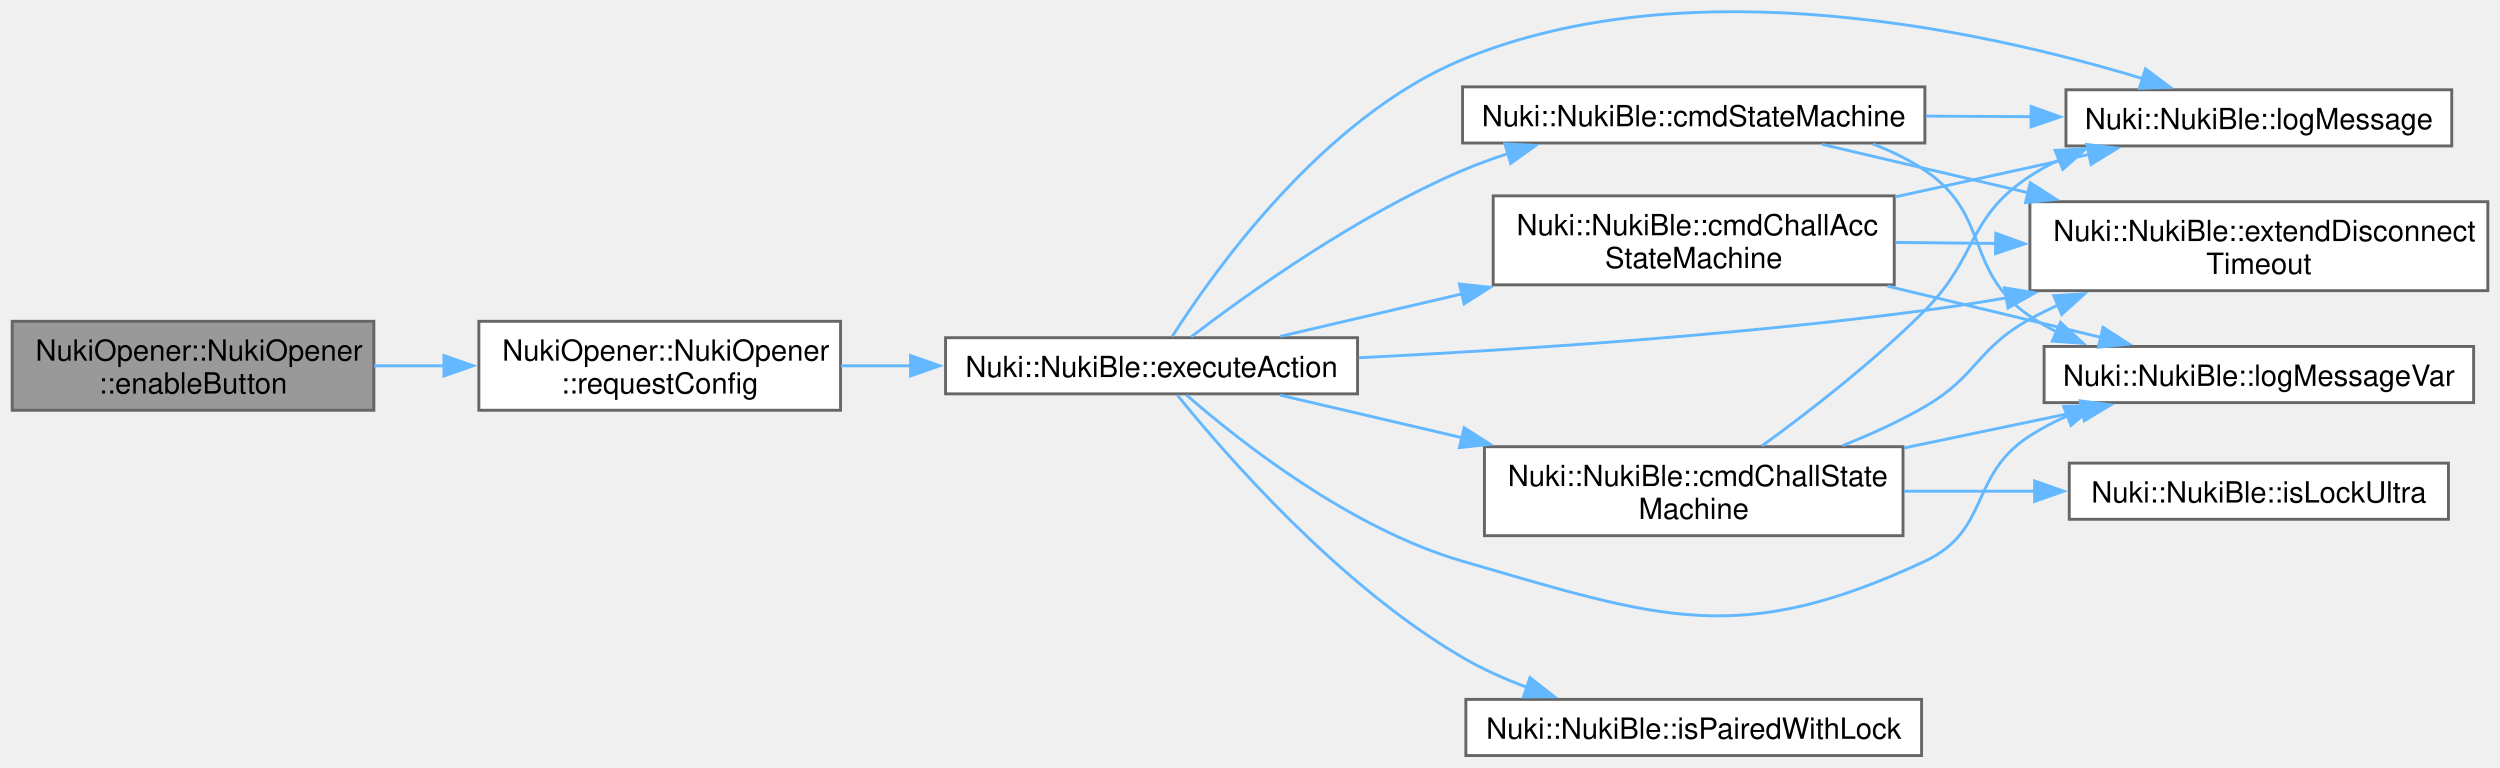
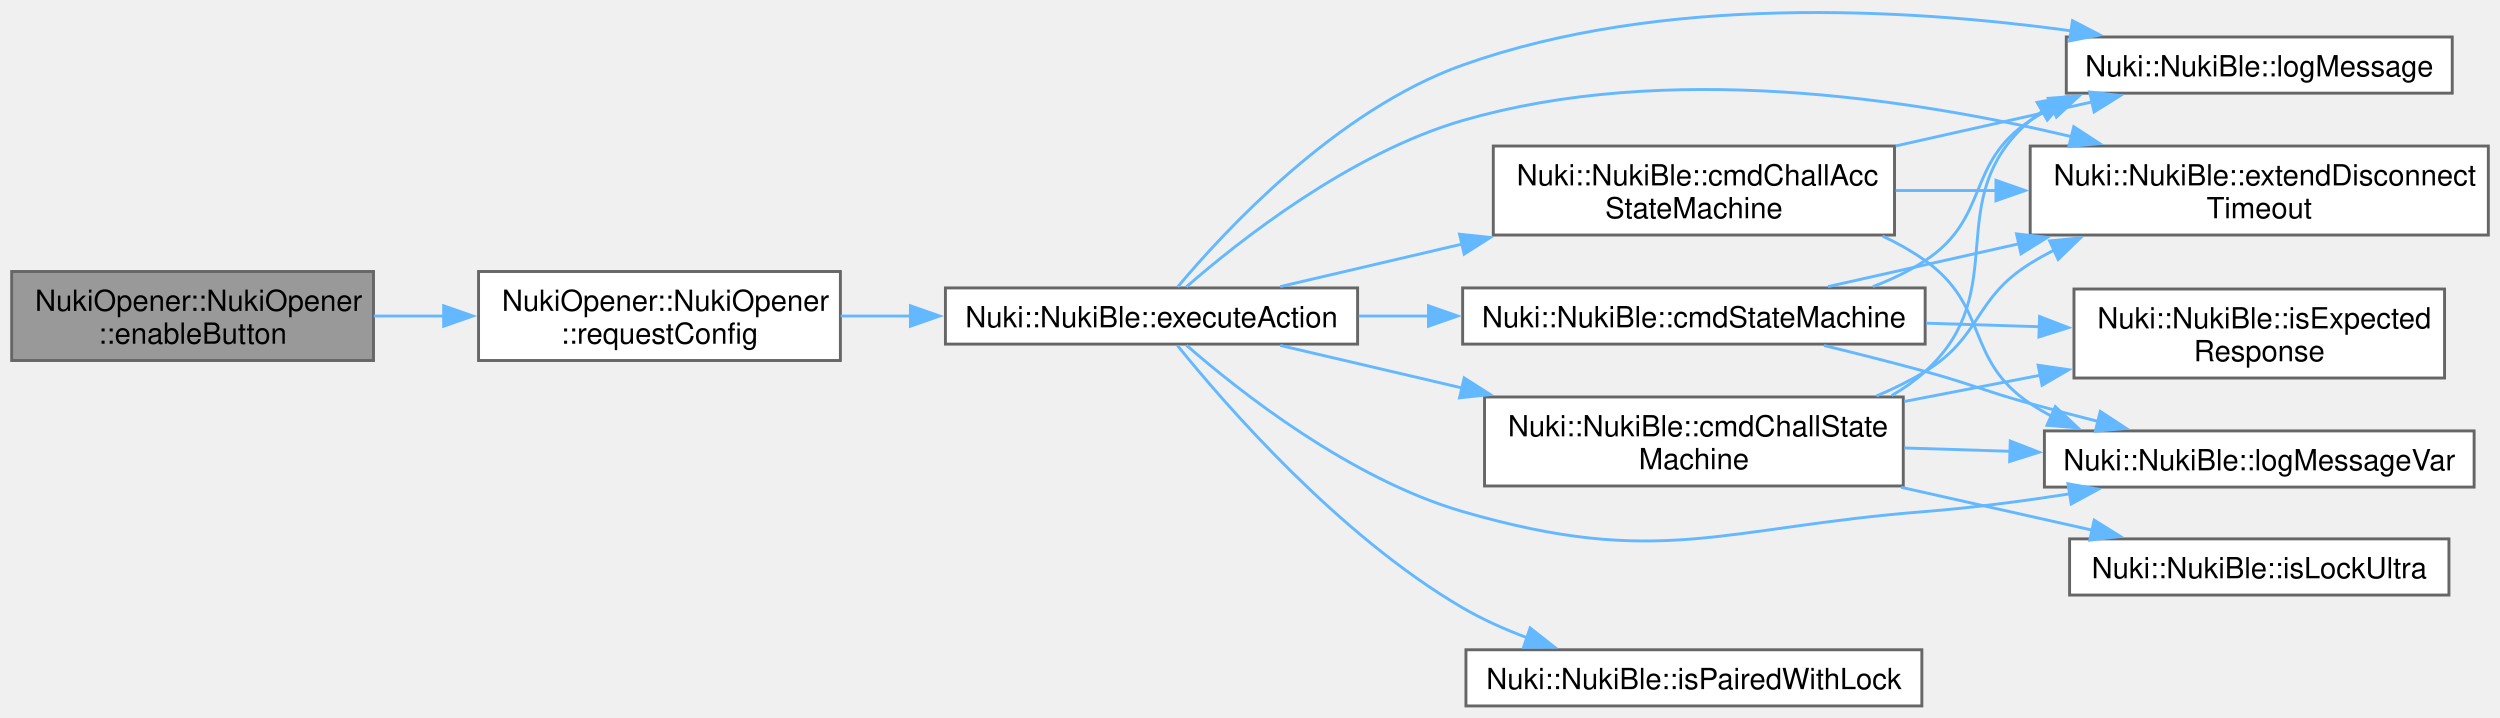
- <svg xmlns="http://www.w3.org/2000/svg" xmlns:xlink="http://www.w3.org/1999/xlink" width="857pt" height="263pt" viewBox="0.00 0.00 856.75 263.03">
-   <g id="graph0" class="graph" transform="scale(1 1) rotate(0) translate(4 259.03)">
+ <svg xmlns="http://www.w3.org/2000/svg" xmlns:xlink="http://www.w3.org/1999/xlink" width="857pt" height="246pt" viewBox="0.00 0.00 856.75 245.92">
+   <g id="page0,1_graph0" class="graph" transform="scale(1 1) rotate(0) translate(4 241.92)">
    <g id="Node000001" class="node">
      <g id="a_Node000001">
        <a xlink:title="Gets the current config from the opener, updates the enable button parameter and sends the new config...">
          <polygon fill="#999999" stroke="#666666" points="124,-148.88 0,-148.88 0,-118.38 124,-118.38 124,-148.88" />
          <text text-anchor="start" x="8" y="-135.38" font-family="Helvetica,sans-Serif" font-size="10.00">NukiOpener::NukiOpener</text>
          <text text-anchor="middle" x="62" y="-124.12" font-family="Helvetica,sans-Serif" font-size="10.00">::enableButton</text>
        </a>
      </g>
    </g>
    <g id="Node000002" class="node">
      <g id="a_Node000002">
        <a xlink:href="class_nuki_opener_1_1_nuki_opener.html#ae0e0e3fef5bdadbbfe58d2eaa74f74dc" target="_top" xlink:title="Requests config from Opener via BLE.">
          <polygon fill="white" stroke="#666666" points="284,-148.88 160,-148.88 160,-118.38 284,-118.38 284,-148.88" />
          <text text-anchor="start" x="168" y="-135.38" font-family="Helvetica,sans-Serif" font-size="10.00">NukiOpener::NukiOpener</text>
          <text text-anchor="middle" x="222" y="-124.12" font-family="Helvetica,sans-Serif" font-size="10.00">::requestConfig</text>
        </a>
      </g>
    </g>
    <g id="edge1_Node000001_Node000002" class="edge">
      <g id="a_edge1_Node000001_Node000002">
        <a xlink:title=" ">
          <path fill="none" stroke="#63b8ff" d="M124.09,-133.62C132,-133.62 140.16,-133.62 148.23,-133.62" />
          <polygon fill="#63b8ff" stroke="#63b8ff" points="148.04,-137.13 158.04,-133.63 148.04,-130.13 148.04,-137.13" />
        </a>
      </g>
    </g>
    <g id="Node000003" class="node">
      <g id="a_Node000003">
        <a xlink:href="class_nuki_1_1_nuki_ble.html#af1f1e299e8d97e053bba80e92ba285d6" target="_top" xlink:title=" ">
          <polygon fill="white" stroke="#666666" points="461.25,-143.25 320,-143.25 320,-124 461.25,-124 461.25,-143.25" />
          <text text-anchor="middle" x="390.62" y="-129.75" font-family="Helvetica,sans-Serif" font-size="10.00">Nuki::NukiBle::executeAction</text>
        </a>
      </g>
    </g>
    <g id="edge2_Node000002_Node000003" class="edge">
      <g id="a_edge2_Node000002_Node000003">
        <a xlink:title=" ">
          <path fill="none" stroke="#63b8ff" d="M284.1,-133.62C291.93,-133.62 300.04,-133.62 308.12,-133.62" />
          <polygon fill="#63b8ff" stroke="#63b8ff" points="308,-137.13 318,-133.63 308,-130.13 308,-137.13" />
        </a>
      </g>
    </g>
    <g id="Node000004" class="node">
      <g id="a_Node000004">
        <a xlink:href="class_nuki_1_1_nuki_ble.html#ada0f3beebd95d35c122e25dd3f9eb886" target="_top" xlink:title=" ">
          <polygon fill="white" stroke="#666666" points="645.25,-191.88 507.75,-191.88 507.75,-161.38 645.25,-161.38 645.25,-191.88" />
          <text text-anchor="start" x="515.75" y="-178.38" font-family="Helvetica,sans-Serif" font-size="10.00">Nuki::NukiBle::cmdChallAcc</text>
          <text text-anchor="middle" x="576.5" y="-167.12" font-family="Helvetica,sans-Serif" font-size="10.00">StateMachine</text>
        </a>
      </g>
    </g>
    <g id="edge3_Node000003_Node000004" class="edge">
      <g id="a_edge3_Node000003_Node000004">
        <a xlink:title=" ">
          <path fill="none" stroke="#63b8ff" d="M434.74,-143.71C453.36,-148.06 475.74,-153.3 497.13,-158.3" />
          <polygon fill="#63b8ff" stroke="#63b8ff" points="496.18,-161.67 506.72,-160.54 497.78,-154.85 496.18,-161.67" />
        </a>
      </g>
    </g>
    <g id="Node000005" class="node">
      <g id="a_Node000005">
        <a xlink:href="class_nuki_1_1_nuki_ble.html#a6e8fca90c04249660dce6cb993eb4495" target="_top" xlink:title=" ">
-           <polygon fill="white" stroke="#666666" points="848.75,-189.88 691.75,-189.88 691.75,-159.38 848.75,-159.38 848.75,-189.88" />
-           <text text-anchor="start" x="699.75" y="-176.38" font-family="Helvetica,sans-Serif" font-size="10.00">Nuki::NukiBle::extendDisconnect</text>
-           <text text-anchor="middle" x="770.25" y="-165.12" font-family="Helvetica,sans-Serif" font-size="10.00">Timeout</text>
-         </a>
-       </g>
-     </g>
-     <g id="edge16_Node000003_Node000005" class="edge">
-       <g id="a_edge16_Node000003_Node000005">
-         <a xlink:title=" ">
-           <path fill="none" stroke="#63b8ff" d="M461.65,-136.38C515.02,-139.03 590.23,-143.95 655.75,-152.62 664.9,-153.84 674.43,-155.32 683.9,-156.95" />
-           <polygon fill="#63b8ff" stroke="#63b8ff" points="683.03,-160.35 693.48,-158.64 684.25,-153.45 683.03,-160.35" />
+           <polygon fill="white" stroke="#666666" points="848.75,-191.88 691.75,-191.88 691.75,-161.38 848.75,-161.38 848.75,-191.88" />
+           <text text-anchor="start" x="699.75" y="-178.38" font-family="Helvetica,sans-Serif" font-size="10.00">Nuki::NukiBle::extendDisconnect</text>
+           <text text-anchor="middle" x="770.25" y="-167.12" font-family="Helvetica,sans-Serif" font-size="10.00">Timeout</text>
+         </a>
+       </g>
+     </g>
+     <g id="edge18_Node000003_Node000005" class="edge">
+       <g id="a_edge18_Node000003_Node000005">
+         <a xlink:title=" ">
+           <path fill="none" stroke="#63b8ff" d="M402.59,-143.64C420.69,-159.42 458.67,-189.42 497.25,-200.62 566.67,-220.79 649.9,-208.41 705.86,-195.11" />
+           <polygon fill="#63b8ff" stroke="#63b8ff" points="706.68,-198.51 715.55,-192.72 705,-191.72 706.68,-198.51" />
        </a>
      </g>
    </g>
    <g id="Node000006" class="node">
      <g id="a_Node000006">
        <a xlink:href="class_nuki_1_1_nuki_ble.html#ac7ce691d9c3e586474655d1663eb2e20" target="_top" xlink:title=" ">
-           <polygon fill="white" stroke="#666666" points="836.38,-228.25 704.12,-228.25 704.12,-209 836.38,-209 836.38,-228.25" />
-           <text text-anchor="middle" x="770.25" y="-214.75" font-family="Helvetica,sans-Serif" font-size="10.00">Nuki::NukiBle::logMessage</text>
-         </a>
-       </g>
-     </g>
-     <g id="edge18_Node000003_Node000006" class="edge">
-       <g id="a_edge18_Node000003_Node000006">
-         <a xlink:title=" ">
-           <path fill="none" stroke="#63b8ff" d="M397.71,-143.67C411.87,-165.91 449.44,-218.91 497.25,-238.62 575.1,-270.74 676.06,-248.58 730.45,-232.06" />
-           <polygon fill="#63b8ff" stroke="#63b8ff" points="731.39,-235.43 739.88,-229.09 729.29,-228.75 731.39,-235.43" />
+           <polygon fill="white" stroke="#666666" points="836.38,-229.25 704.12,-229.25 704.12,-210 836.38,-210 836.38,-229.25" />
+           <text text-anchor="middle" x="770.25" y="-215.75" font-family="Helvetica,sans-Serif" font-size="10.00">Nuki::NukiBle::logMessage</text>
+         </a>
+       </g>
+     </g>
+     <g id="edge20_Node000003_Node000006" class="edge">
+       <g id="a_edge20_Node000003_Node000006">
+         <a xlink:title=" ">
+           <path fill="none" stroke="#63b8ff" d="M399.6,-143.61C415.66,-162.79 454.03,-204.25 497.25,-219.62 565.41,-243.86 649.4,-239.09 705.86,-231.35" />
+           <polygon fill="#63b8ff" stroke="#63b8ff" points="706.24,-234.83 715.63,-229.94 705.23,-227.91 706.24,-234.83" />
        </a>
      </g>
    </g>
    <g id="Node000007" class="node">
      <g id="a_Node000007">
        <a xlink:href="class_nuki_1_1_nuki_ble.html#af3650133f46aeca48a5f01b95d23ab71" target="_top" xlink:title=" ">
-           <polygon fill="white" stroke="#666666" points="843.88,-140.25 696.62,-140.25 696.62,-121 843.88,-121 843.88,-140.25" />
-           <text text-anchor="middle" x="770.25" y="-126.75" font-family="Helvetica,sans-Serif" font-size="10.00">Nuki::NukiBle::logMessageVar</text>
-         </a>
-       </g>
-     </g>
-     <g id="edge19_Node000003_Node000007" class="edge">
-       <g id="a_edge19_Node000003_Node000007">
-         <a xlink:title=" ">
-           <path fill="none" stroke="#63b8ff" d="M402.59,-123.61C420.69,-107.83 458.67,-77.83 497.25,-66.62 564.9,-46.98 591.92,-36.82 655.75,-66.62 678.33,-77.17 670.76,-96.19 691.75,-109.62 695.78,-112.2 700.12,-114.47 704.62,-116.46" />
-           <polygon fill="#63b8ff" stroke="#63b8ff" points="703.32,-119.71 713.91,-120.06 705.86,-113.18 703.32,-119.71" />
+           <polygon fill="white" stroke="#666666" points="843.88,-94.25 696.62,-94.25 696.62,-75 843.88,-75 843.88,-94.25" />
+           <text text-anchor="middle" x="770.25" y="-80.75" font-family="Helvetica,sans-Serif" font-size="10.00">Nuki::NukiBle::logMessageVar</text>
+         </a>
+       </g>
+     </g>
+     <g id="edge21_Node000003_Node000007" class="edge">
+       <g id="a_edge21_Node000003_Node000007">
+         <a xlink:title=" ">
+           <path fill="none" stroke="#63b8ff" d="M402.59,-123.61C420.69,-107.83 458.67,-77.83 497.25,-66.62 564.9,-46.98 585.52,-61.09 655.75,-66.62 671.99,-67.9 689.42,-70.2 705.62,-72.73" />
+           <polygon fill="#63b8ff" stroke="#63b8ff" points="704.69,-76.13 715.12,-74.27 705.81,-69.22 704.69,-76.13" />
        </a>
      </g>
    </g>
    <g id="Node000008" class="node">
      <g id="a_Node000008">
        <a xlink:href="class_nuki_1_1_nuki_ble.html#a59169a9f492793762e3c6ba39b611b07" target="_top" xlink:title=" ">
          <polygon fill="white" stroke="#666666" points="648.25,-105.88 504.75,-105.88 504.75,-75.38 648.25,-75.38 648.25,-105.88" />
          <text text-anchor="start" x="512.75" y="-92.38" font-family="Helvetica,sans-Serif" font-size="10.00">Nuki::NukiBle::cmdChallState</text>
          <text text-anchor="middle" x="576.5" y="-81.12" font-family="Helvetica,sans-Serif" font-size="10.00">Machine</text>
        </a>
      </g>
    </g>
    <g id="edge7_Node000003_Node000008" class="edge">
      <g id="a_edge7_Node000003_Node000008">
        <a xlink:title=" ">
          <path fill="none" stroke="#63b8ff" d="M434.74,-123.54C453.36,-119.19 475.74,-113.95 497.13,-108.95" />
          <polygon fill="#63b8ff" stroke="#63b8ff" points="497.78,-112.4 506.72,-106.71 496.18,-105.58 497.78,-112.4" />
        </a>
      </g>
    </g>
-     <g id="Node000010" class="node">
-       <g id="a_Node000010">
-         <a xlink:href="class_nuki_1_1_nuki_ble.html#ad135bb1455665decfddff67772c1d411" target="_top" xlink:title=" ">
-           <polygon fill="white" stroke="#666666" points="655.75,-229.25 497.25,-229.25 497.25,-210 655.75,-210 655.75,-229.25" />
-           <text text-anchor="middle" x="576.5" y="-215.75" font-family="Helvetica,sans-Serif" font-size="10.00">Nuki::NukiBle::cmdStateMachine</text>
-         </a>
-       </g>
-     </g>
-     <g id="edge12_Node000003_Node000010" class="edge">
-       <g id="a_edge12_Node000003_Node000010">
-         <a xlink:title=" ">
-           <path fill="none" stroke="#63b8ff" d="M404.2,-143.55C423.25,-158.13 461.07,-185.26 497.25,-200.62 502.22,-202.73 507.46,-204.64 512.79,-206.35" />
-           <polygon fill="#63b8ff" stroke="#63b8ff" points="511.76,-209.7 522.34,-209.18 513.74,-202.99 511.76,-209.7" />
-         </a>
-       </g>
-     </g>
    <g id="Node000011" class="node">
      <g id="a_Node000011">
+         <a xlink:href="class_nuki_1_1_nuki_ble.html#ad135bb1455665decfddff67772c1d411" target="_top" xlink:title=" ">
+           <polygon fill="white" stroke="#666666" points="655.75,-143.25 497.25,-143.25 497.25,-124 655.75,-124 655.75,-143.25" />
+           <text text-anchor="middle" x="576.5" y="-129.75" font-family="Helvetica,sans-Serif" font-size="10.00">Nuki::NukiBle::cmdStateMachine</text>
+         </a>
+       </g>
+     </g>
+     <g id="edge13_Node000003_Node000011" class="edge">
+       <g id="a_edge13_Node000003_Node000011">
+         <a xlink:title=" ">
+           <path fill="none" stroke="#63b8ff" d="M461.66,-133.62C469.53,-133.62 477.62,-133.62 485.69,-133.62" />
+           <polygon fill="#63b8ff" stroke="#63b8ff" points="485.54,-137.13 495.54,-133.63 485.54,-130.13 485.54,-137.13" />
+         </a>
+       </g>
+     </g>
+     <g id="Node000012" class="node">
+       <g id="a_Node000012">
        <a xlink:href="class_nuki_1_1_nuki_ble.html#a050f54fbfcea03dc5238e8c66a7e89ca" target="_top" xlink:title="Returns pairing state (if credentials are stored or not).">
          <polygon fill="white" stroke="#666666" points="654.62,-19.25 498.38,-19.25 498.38,0 654.62,0 654.62,-19.25" />
          <text text-anchor="middle" x="576.5" y="-5.75" font-family="Helvetica,sans-Serif" font-size="10.00">Nuki::NukiBle::isPairedWithLock</text>
        </a>
      </g>
    </g>
-     <g id="edge17_Node000003_Node000011" class="edge">
-       <g id="a_edge17_Node000003_Node000011">
+     <g id="edge19_Node000003_Node000012" class="edge">
+       <g id="a_edge19_Node000003_Node000012">
        <a xlink:title=" ">
          <path fill="none" stroke="#63b8ff" d="M399.51,-123.52C415.69,-103.47 454.71,-58.43 497.25,-33.62 504.09,-29.64 511.66,-26.25 519.32,-23.38" />
          <polygon fill="#63b8ff" stroke="#63b8ff" points="520.38,-26.72 528.71,-20.17 518.12,-20.1 520.38,-26.72" />
        </a>
      </g>
    </g>
    <g id="edge4_Node000004_Node000005" class="edge">
      <g id="a_edge4_Node000004_Node000005">
        <a xlink:title=" ">
-           <path fill="none" stroke="#63b8ff" d="M645.64,-175.91C656.79,-175.8 668.47,-175.68 680.03,-175.56" />
-           <polygon fill="#63b8ff" stroke="#63b8ff" points="680.05,-179.06 690.01,-175.45 679.97,-172.06 680.05,-179.06" />
+           <path fill="none" stroke="#63b8ff" d="M645.64,-176.62C656.79,-176.62 668.47,-176.62 680.03,-176.62" />
+           <polygon fill="#63b8ff" stroke="#63b8ff" points="680.01,-180.13 690.01,-176.63 680.01,-173.13 680.01,-180.13" />
        </a>
      </g>
    </g>
    <g id="edge5_Node000004_Node000006" class="edge">
      <g id="a_edge5_Node000004_Node000006">
        <a xlink:title=" ">
-           <path fill="none" stroke="#63b8ff" d="M645.64,-191.55C667.45,-196.33 691.35,-201.56 712.28,-206.15" />
-           <polygon fill="#63b8ff" stroke="#63b8ff" points="711.25,-209.5 721.76,-208.22 712.74,-202.67 711.25,-209.5" />
+           <path fill="none" stroke="#63b8ff" d="M645.64,-191.91C667.73,-196.86 691.95,-202.29 713.07,-207.03" />
+           <polygon fill="#63b8ff" stroke="#63b8ff" points="712.11,-210.4 722.64,-209.17 713.65,-203.57 712.11,-210.4" />
        </a>
      </g>
    </g>
    <g id="edge6_Node000004_Node000007" class="edge">
      <g id="a_edge6_Node000004_Node000007">
        <a xlink:title=" ">
-           <path fill="none" stroke="#63b8ff" d="M642.95,-160.92C666.81,-155.2 693.46,-148.81 716.11,-143.37" />
-           <polygon fill="#63b8ff" stroke="#63b8ff" points="716.84,-146.8 725.75,-141.06 715.21,-139.99 716.84,-146.8" />
+           <path fill="none" stroke="#63b8ff" d="M641.11,-161.04C646.27,-158.62 651.23,-155.83 655.75,-152.62 677.78,-136.98 669.28,-118.63 691.75,-103.62 694.12,-102.04 696.61,-100.59 699.18,-99.26" />
+           <polygon fill="#63b8ff" stroke="#63b8ff" points="700.35,-102.57 708.07,-95.32 697.51,-96.17 700.35,-102.57" />
        </a>
      </g>
    </g>
    <g id="edge8_Node000008_Node000005" class="edge">
      <g id="a_edge8_Node000008_Node000005">
        <a xlink:title=" ">
-           <path fill="none" stroke="#63b8ff" d="M627.5,-106.26C637.15,-110.07 646.97,-114.54 655.75,-119.62 673.77,-130.06 673.51,-139.58 691.75,-149.62 694.91,-151.36 698.21,-153 701.58,-154.55" />
-           <polygon fill="#63b8ff" stroke="#63b8ff" points="699.93,-157.65 710.51,-158.31 702.65,-151.2 699.93,-157.65" />
-         </a>
-       </g>
-     </g>
-     <g id="edge10_Node000008_Node000006" class="edge">
-       <g id="a_edge10_Node000008_Node000006">
-         <a xlink:title=" ">
-           <path fill="none" stroke="#63b8ff" d="M599.91,-106.17C616.22,-118 638.4,-135.17 655.75,-152.62 674.05,-171.04 670.03,-184.41 691.75,-198.62 694.99,-200.74 698.44,-202.64 702.01,-204.33" />
-           <polygon fill="#63b8ff" stroke="#63b8ff" points="700.39,-207.45 710.97,-208.02 703.05,-200.98 700.39,-207.45" />
-         </a>
-       </g>
-     </g>
-     <g id="edge11_Node000008_Node000007" class="edge">
-       <g id="a_edge11_Node000008_Node000007">
-         <a xlink:title=" ">
-           <path fill="none" stroke="#63b8ff" d="M648.63,-105.46C668.76,-109.66 690.46,-114.19 709.83,-118.23" />
-           <polygon fill="#63b8ff" stroke="#63b8ff" points="708.95,-121.62 719.45,-120.24 710.38,-114.77 708.95,-121.62" />
+           <path fill="none" stroke="#63b8ff" d="M639.04,-106.21C644.87,-108.65 650.54,-111.44 655.75,-114.62 675.33,-126.59 672.26,-139.52 691.75,-151.62 694.36,-153.25 697.09,-154.77 699.9,-156.21" />
+           <polygon fill="#63b8ff" stroke="#63b8ff" points="698.4,-159.37 708.95,-160.39 701.33,-153.02 698.4,-159.37" />
+         </a>
+       </g>
+     </g>
+     <g id="edge11_Node000008_Node000006" class="edge">
+       <g id="a_edge11_Node000008_Node000006">
+         <a xlink:title=" ">
+           <path fill="none" stroke="#63b8ff" d="M644.27,-106.37C648.39,-108.74 652.27,-111.48 655.75,-114.62 686.46,-142.44 660.26,-173.7 691.75,-200.62 693.07,-201.75 694.44,-202.81 695.86,-203.81" />
+           <polygon fill="#63b8ff" stroke="#63b8ff" points="694.11,-206.84 704.52,-208.81 697.61,-200.78 694.11,-206.84" />
+         </a>
+       </g>
+     </g>
+     <g id="edge12_Node000008_Node000007" class="edge">
+       <g id="a_edge12_Node000008_Node000007">
+         <a xlink:title=" ">
+           <path fill="none" stroke="#63b8ff" d="M648.63,-88.4C660.42,-88.03 672.75,-87.64 684.83,-87.27" />
+           <polygon fill="#63b8ff" stroke="#63b8ff" points="684.92,-90.77 694.8,-86.95 684.7,-83.77 684.92,-90.77" />
        </a>
      </g>
    </g>
    <g id="Node000009" class="node">
      <g id="a_Node000009">
-         <a xlink:href="class_nuki_1_1_nuki_ble.html#a25207bb564a4b54b8dd8c872177b53a7" target="_top" xlink:title="Returns if BLE is pairing/paired/connected with a Smart Lock Ultra.">
-           <polygon fill="white" stroke="#666666" points="835.25,-100.25 705.25,-100.25 705.25,-81 835.25,-81 835.25,-100.25" />
-           <text text-anchor="middle" x="770.25" y="-86.75" font-family="Helvetica,sans-Serif" font-size="10.00">Nuki::NukiBle::isLockUltra</text>
+         <a xlink:href="class_nuki_1_1_nuki_ble.html#a252293e3e2ae14f9b879d27629d64a8a" target="_top" xlink:title=" ">
+           <polygon fill="white" stroke="#666666" points="833.75,-142.88 706.75,-142.88 706.75,-112.38 833.75,-112.38 833.75,-142.88" />
+           <text text-anchor="start" x="714.75" y="-129.38" font-family="Helvetica,sans-Serif" font-size="10.00">Nuki::NukiBle::isExpected</text>
+           <text text-anchor="middle" x="770.25" y="-118.12" font-family="Helvetica,sans-Serif" font-size="10.00">Response</text>
        </a>
      </g>
    </g>
    <g id="edge9_Node000008_Node000009" class="edge">
      <g id="a_edge9_Node000008_Node000009">
        <a xlink:title=" ">
-           <path fill="none" stroke="#63b8ff" d="M648.63,-90.62C663.32,-90.62 678.85,-90.62 693.69,-90.62" />
-           <polygon fill="#63b8ff" stroke="#63b8ff" points="693.37,-94.13 703.37,-90.63 693.37,-87.13 693.37,-94.13" />
-         </a>
-       </g>
-     </g>
-     <g id="edge13_Node000010_Node000005" class="edge">
-       <g id="a_edge13_Node000010_Node000005">
-         <a xlink:title=" ">
-           <path fill="none" stroke="#63b8ff" d="M620.53,-209.53C641.41,-204.63 667.14,-198.59 691.3,-192.92" />
-           <polygon fill="#63b8ff" stroke="#63b8ff" points="691.86,-196.38 700.79,-190.69 690.26,-189.57 691.86,-196.38" />
-         </a>
-       </g>
-     </g>
-     <g id="edge14_Node000010_Node000006" class="edge">
-       <g id="a_edge14_Node000010_Node000006">
-         <a xlink:title=" ">
-           <path fill="none" stroke="#63b8ff" d="M656.05,-219.22C668.04,-219.15 680.4,-219.09 692.36,-219.03" />
-           <polygon fill="#63b8ff" stroke="#63b8ff" points="692.18,-222.53 702.16,-218.97 692.14,-215.53 692.18,-222.53" />
-         </a>
-       </g>
-     </g>
-     <g id="edge15_Node000010_Node000007" class="edge">
-       <g id="a_edge15_Node000010_Node000007">
-         <a xlink:title=" ">
-           <path fill="none" stroke="#63b8ff" d="M637.91,-209.65C644.21,-207.26 650.3,-204.29 655.75,-200.62 678.47,-185.33 669.14,-166.08 691.75,-150.62 694.64,-148.65 697.71,-146.87 700.9,-145.27" />
-           <polygon fill="#63b8ff" stroke="#63b8ff" points="702.23,-148.5 710.02,-141.32 699.45,-142.08 702.23,-148.5" />
+           <path fill="none" stroke="#63b8ff" d="M648.63,-104.35C663.89,-107.3 680.06,-110.41 695.43,-113.38" />
+           <polygon fill="#63b8ff" stroke="#63b8ff" points="694.48,-116.76 704.96,-115.22 695.81,-109.89 694.48,-116.76" />
+         </a>
+       </g>
+     </g>
+     <g id="Node000010" class="node">
+       <g id="a_Node000010">
+         <a xlink:href="class_nuki_1_1_nuki_ble.html#a25207bb564a4b54b8dd8c872177b53a7" target="_top" xlink:title="Returns if BLE is pairing/paired/connected with a Smart Lock Ultra.">
+           <polygon fill="white" stroke="#666666" points="835.25,-57.25 705.25,-57.25 705.25,-38 835.25,-38 835.25,-57.25" />
+           <text text-anchor="middle" x="770.25" y="-43.75" font-family="Helvetica,sans-Serif" font-size="10.00">Nuki::NukiBle::isLockUltra</text>
+         </a>
+       </g>
+     </g>
+     <g id="edge10_Node000008_Node000010" class="edge">
+       <g id="a_edge10_Node000008_Node000010">
+         <a xlink:title=" ">
+           <path fill="none" stroke="#63b8ff" d="M647.54,-74.92C669.11,-70.08 692.57,-64.82 713.09,-60.22" />
+           <polygon fill="#63b8ff" stroke="#63b8ff" points="713.68,-63.67 722.67,-58.07 712.15,-56.84 713.68,-63.67" />
+         </a>
+       </g>
+     </g>
+     <g id="edge14_Node000011_Node000005" class="edge">
+       <g id="a_edge14_Node000011_Node000005">
+         <a xlink:title=" ">
+           <path fill="none" stroke="#63b8ff" d="M622.46,-143.71C641.96,-148.08 665.43,-153.34 687.83,-158.37" />
+           <polygon fill="#63b8ff" stroke="#63b8ff" points="687.06,-161.78 697.58,-160.55 688.59,-154.95 687.06,-161.78" />
+         </a>
+       </g>
+     </g>
+     <g id="edge16_Node000011_Node000006" class="edge">
+       <g id="a_edge16_Node000011_Node000006">
+         <a xlink:title=" ">
+           <path fill="none" stroke="#63b8ff" d="M637.84,-143.71C644.15,-146.08 650.26,-149.01 655.75,-152.62 678.02,-167.3 669.5,-185.93 691.75,-200.62 694.18,-202.23 696.73,-203.7 699.37,-205.04" />
+           <polygon fill="#63b8ff" stroke="#63b8ff" points="697.94,-208.24 708.5,-209.03 700.74,-201.82 697.94,-208.24" />
+         </a>
+       </g>
+     </g>
+     <g id="edge17_Node000011_Node000007" class="edge">
+       <g id="a_edge17_Node000011_Node000007">
+         <a xlink:title=" ">
+           <path fill="none" stroke="#63b8ff" d="M621.08,-123.52C632.4,-120.77 644.56,-117.69 655.75,-114.62 671.89,-110.2 675.62,-108.06 691.75,-103.62 699.29,-101.55 707.26,-99.47 715.12,-97.48" />
+           <polygon fill="#63b8ff" stroke="#63b8ff" points="715.77,-100.93 724.63,-95.12 714.08,-94.14 715.77,-100.93" />
+         </a>
+       </g>
+     </g>
+     <g id="edge15_Node000011_Node000009" class="edge">
+       <g id="a_edge15_Node000011_Node000009">
+         <a xlink:title=" ">
+           <path fill="none" stroke="#63b8ff" d="M656.05,-131.17C669,-130.76 682.4,-130.34 695.24,-129.94" />
+           <polygon fill="#63b8ff" stroke="#63b8ff" points="694.96,-133.45 704.85,-129.64 694.74,-126.45 694.96,-133.45" />
        </a>
      </g>
    </g>
  </g>
</svg>
